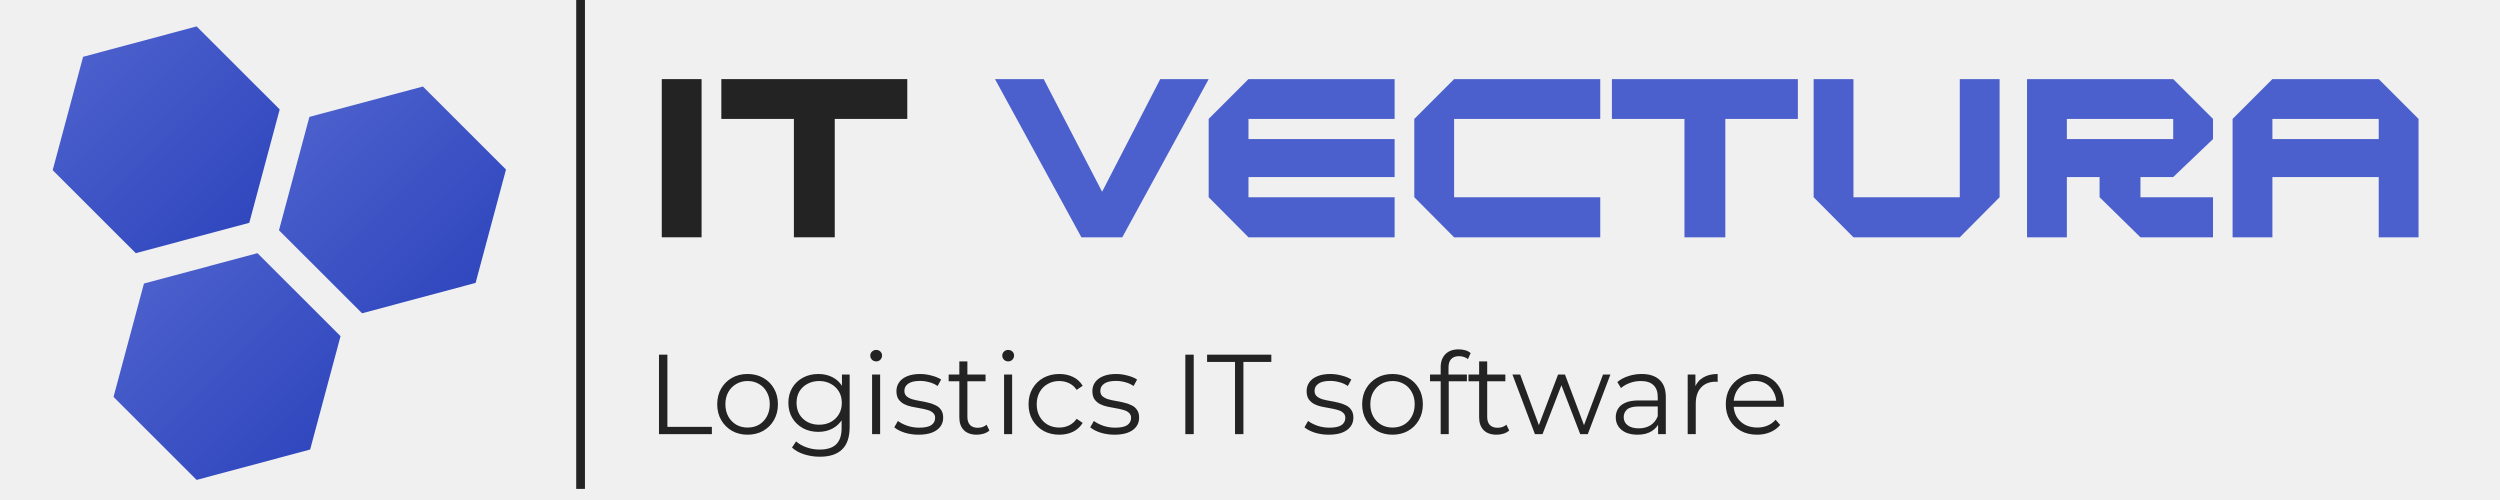
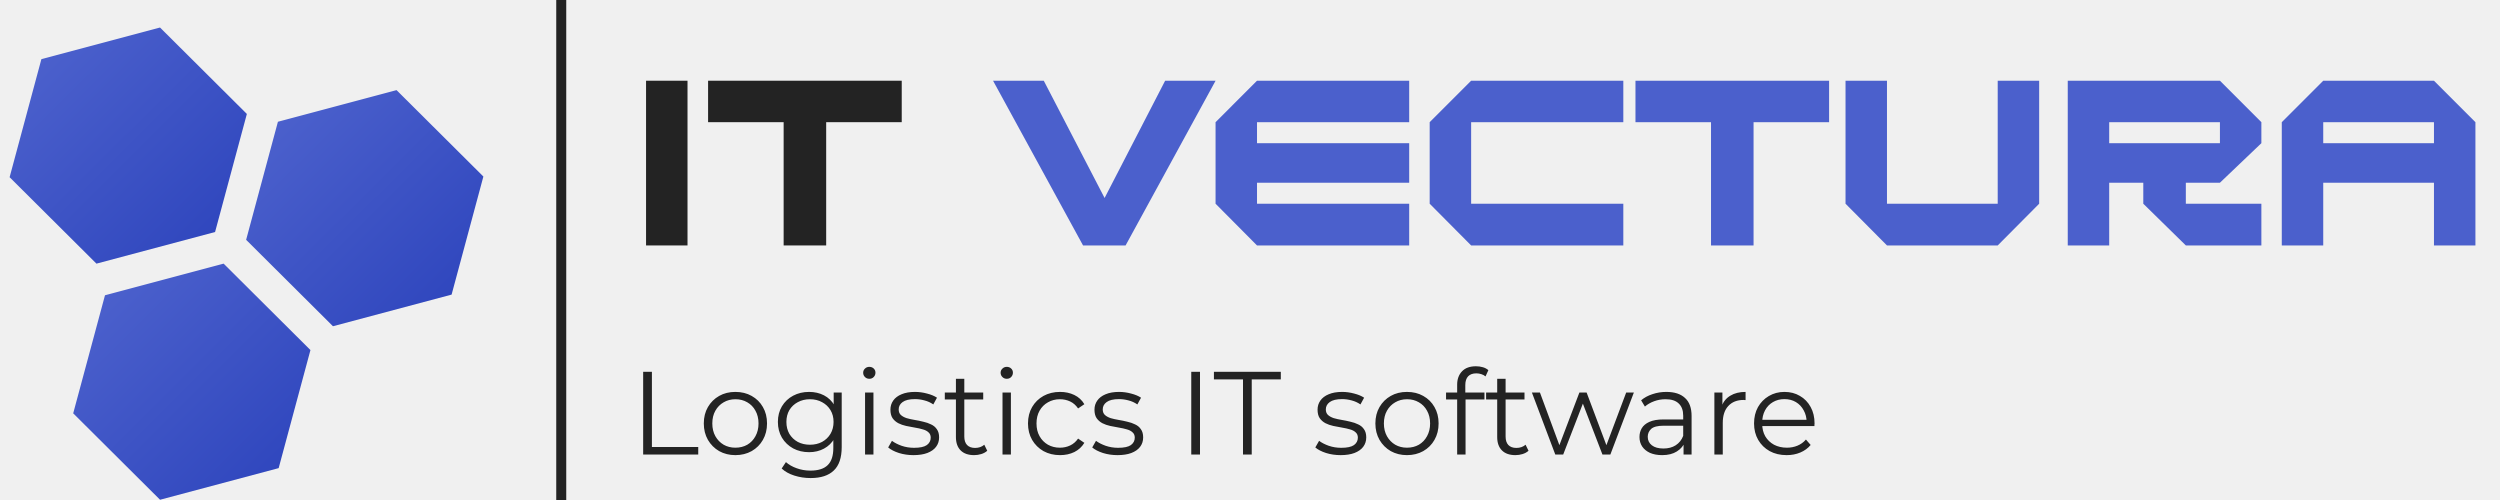
- <svg xmlns="http://www.w3.org/2000/svg" width="225" height="45" viewBox="0 0 225 45" fill="none">
-   <g clip-path="url(#clip0_202_214)">
-     <path d="M27.846 10.521L38.062 7.787L45.54 15.257L42.803 25.461L32.587 28.195L25.108 20.725L27.846 10.521Z" fill="url(#paint0_linear_202_214)" />
-     <path d="M7.479 5.111L17.694 2.377L25.173 9.847L22.436 20.051L12.22 22.785L4.741 15.315L7.479 5.111Z" fill="url(#paint1_linear_202_214)" />
-     <path d="M12.955 25.519L23.171 22.785L30.649 30.254L27.912 40.458L17.696 43.192L10.218 35.722L12.955 25.519Z" fill="url(#paint2_linear_202_214)" />
-     <path d="M63.142 21.357H59.559V7.12H63.142V21.357ZM81.656 10.703H75.127V21.357H71.45V10.703H64.92V7.12H81.656V10.703Z" fill="#232323" />
-     <path d="M108.783 7.12L101.005 21.357H97.327L89.549 7.12H93.933L99.19 17.256L104.422 7.12H108.783ZM125.516 21.357H112.363L108.78 17.751V10.703L112.363 7.12H125.516V10.703H112.363V12.518H125.516V15.936H112.363V17.751H125.516V21.357ZM144.023 21.357H130.87L127.287 17.751V10.703L130.87 7.12H144.023V10.703H130.87V17.751H144.023V21.357ZM161.808 10.703H155.279V21.357H151.602V10.703H145.072V7.12H161.808V10.703ZM179.964 17.751L176.381 21.357H166.811L163.228 17.751V7.12H166.811V17.751H176.381V7.12H179.964V17.751ZM199.17 21.357H192.641L188.963 17.751V15.936H186.017V21.357H182.434V7.12H195.587L199.17 10.703V12.518L195.587 15.936H192.641V17.751H199.17V21.357ZM195.587 12.518V10.703H186.017V12.518H195.587ZM217.669 21.357H214.086V15.936H204.516V21.357H200.933V10.703L204.516 7.12H214.086L217.669 10.703V21.357ZM214.086 12.518V10.703H204.516V12.518H214.086Z" fill="#4B60CC" />
-     <path d="M59.309 39.072V31.922H60.065V38.419H64.069V39.072H59.309ZM67.277 39.123C66.759 39.123 66.293 39.008 65.877 38.776C65.469 38.538 65.145 38.214 64.907 37.806C64.669 37.39 64.549 36.917 64.549 36.386C64.549 35.848 64.669 35.375 64.907 34.966C65.145 34.558 65.469 34.237 65.877 34.006C66.286 33.775 66.752 33.659 67.277 33.659C67.808 33.659 68.278 33.775 68.686 34.006C69.102 34.237 69.425 34.558 69.657 34.966C69.895 35.375 70.014 35.848 70.014 36.386C70.014 36.917 69.895 37.39 69.657 37.806C69.425 38.214 69.102 38.538 68.686 38.776C68.271 39.008 67.801 39.123 67.277 39.123ZM67.277 38.48C67.665 38.48 68.009 38.395 68.308 38.224C68.608 38.047 68.843 37.802 69.013 37.489C69.19 37.169 69.279 36.801 69.279 36.386C69.279 35.964 69.19 35.596 69.013 35.283C68.843 34.969 68.608 34.728 68.308 34.558C68.009 34.38 67.668 34.292 67.287 34.292C66.906 34.292 66.565 34.38 66.265 34.558C65.966 34.728 65.728 34.969 65.55 35.283C65.373 35.596 65.285 35.964 65.285 36.386C65.285 36.801 65.373 37.169 65.55 37.489C65.728 37.802 65.966 38.047 66.265 38.224C66.565 38.395 66.902 38.48 67.277 38.48ZM73.783 41.105C73.292 41.105 72.823 41.033 72.373 40.89C71.924 40.747 71.559 40.543 71.28 40.278L71.648 39.726C71.9 39.951 72.21 40.128 72.577 40.257C72.952 40.393 73.347 40.461 73.762 40.461C74.443 40.461 74.944 40.301 75.264 39.981C75.584 39.668 75.744 39.178 75.744 38.511V37.172L75.846 36.253L75.775 35.334V33.71H76.469V38.419C76.469 39.345 76.241 40.022 75.785 40.451C75.335 40.887 74.668 41.105 73.783 41.105ZM73.65 38.868C73.139 38.868 72.68 38.759 72.271 38.541C71.862 38.316 71.539 38.007 71.301 37.612C71.069 37.217 70.953 36.764 70.953 36.253C70.953 35.742 71.069 35.293 71.301 34.905C71.539 34.51 71.862 34.203 72.271 33.986C72.68 33.768 73.139 33.659 73.65 33.659C74.127 33.659 74.556 33.757 74.937 33.955C75.318 34.152 75.621 34.445 75.846 34.833C76.071 35.221 76.183 35.695 76.183 36.253C76.183 36.812 76.071 37.285 75.846 37.673C75.621 38.061 75.318 38.357 74.937 38.562C74.556 38.766 74.127 38.868 73.65 38.868ZM73.721 38.224C74.116 38.224 74.467 38.143 74.773 37.979C75.08 37.809 75.322 37.578 75.499 37.285C75.676 36.985 75.764 36.641 75.764 36.253C75.764 35.865 75.676 35.525 75.499 35.232C75.322 34.939 75.08 34.711 74.773 34.547C74.467 34.377 74.116 34.292 73.721 34.292C73.333 34.292 72.983 34.377 72.669 34.547C72.363 34.711 72.121 34.939 71.944 35.232C71.774 35.525 71.689 35.865 71.689 36.253C71.689 36.641 71.774 36.985 71.944 37.285C72.121 37.578 72.363 37.809 72.669 37.979C72.983 38.143 73.333 38.224 73.721 38.224ZM78.487 39.072V33.71H79.212V39.072H78.487ZM78.855 32.525C78.705 32.525 78.579 32.474 78.477 32.372C78.375 32.27 78.324 32.147 78.324 32.004C78.324 31.861 78.375 31.742 78.477 31.646C78.579 31.544 78.705 31.493 78.855 31.493C79.005 31.493 79.131 31.541 79.233 31.636C79.335 31.732 79.386 31.851 79.386 31.994C79.386 32.144 79.335 32.27 79.233 32.372C79.137 32.474 79.011 32.525 78.855 32.525ZM82.67 39.123C82.228 39.123 81.809 39.062 81.414 38.94C81.019 38.81 80.709 38.65 80.484 38.459L80.811 37.887C81.029 38.051 81.308 38.194 81.649 38.316C81.989 38.432 82.347 38.49 82.722 38.49C83.232 38.49 83.6 38.412 83.825 38.255C84.049 38.092 84.162 37.877 84.162 37.612C84.162 37.414 84.097 37.261 83.968 37.152C83.845 37.036 83.682 36.951 83.477 36.897C83.273 36.835 83.045 36.784 82.793 36.743C82.541 36.703 82.289 36.655 82.037 36.6C81.792 36.546 81.567 36.468 81.363 36.365C81.159 36.257 80.992 36.11 80.862 35.926C80.74 35.742 80.679 35.497 80.679 35.191C80.679 34.898 80.76 34.636 80.924 34.404C81.087 34.173 81.326 33.992 81.639 33.863C81.959 33.727 82.347 33.659 82.803 33.659C83.15 33.659 83.498 33.706 83.845 33.802C84.192 33.89 84.478 34.009 84.703 34.159L84.386 34.741C84.148 34.578 83.893 34.462 83.62 34.394C83.348 34.319 83.076 34.282 82.803 34.282C82.32 34.282 81.962 34.367 81.731 34.537C81.506 34.701 81.394 34.912 81.394 35.17C81.394 35.375 81.455 35.535 81.578 35.651C81.707 35.766 81.874 35.858 82.078 35.926C82.289 35.988 82.517 36.039 82.762 36.08C83.014 36.12 83.263 36.171 83.508 36.233C83.76 36.287 83.988 36.365 84.192 36.468C84.403 36.563 84.57 36.703 84.693 36.886C84.822 37.063 84.887 37.298 84.887 37.591C84.887 37.904 84.798 38.177 84.621 38.408C84.451 38.633 84.199 38.81 83.865 38.94C83.539 39.062 83.14 39.123 82.67 39.123ZM87.913 39.123C87.409 39.123 87.021 38.987 86.749 38.715C86.476 38.442 86.34 38.058 86.34 37.561V32.525H87.065V37.52C87.065 37.833 87.144 38.075 87.3 38.245C87.464 38.415 87.695 38.5 87.995 38.5C88.315 38.5 88.581 38.408 88.792 38.224L89.047 38.745C88.904 38.875 88.73 38.97 88.526 39.031C88.329 39.093 88.124 39.123 87.913 39.123ZM85.38 34.312V33.71H88.7V34.312H85.38ZM90.367 39.072V33.71H91.092V39.072H90.367ZM90.735 32.525C90.585 32.525 90.459 32.474 90.357 32.372C90.255 32.27 90.204 32.147 90.204 32.004C90.204 31.861 90.255 31.742 90.357 31.646C90.459 31.544 90.585 31.493 90.735 31.493C90.885 31.493 91.011 31.541 91.113 31.636C91.215 31.732 91.266 31.851 91.266 31.994C91.266 32.144 91.215 32.27 91.113 32.372C91.017 32.474 90.891 32.525 90.735 32.525ZM95.337 39.123C94.806 39.123 94.329 39.008 93.907 38.776C93.492 38.538 93.165 38.214 92.926 37.806C92.688 37.39 92.569 36.917 92.569 36.386C92.569 35.848 92.688 35.375 92.926 34.966C93.165 34.558 93.492 34.237 93.907 34.006C94.329 33.775 94.806 33.659 95.337 33.659C95.793 33.659 96.205 33.747 96.573 33.924C96.941 34.101 97.23 34.367 97.441 34.721L96.9 35.089C96.716 34.816 96.488 34.615 96.215 34.486C95.943 34.357 95.647 34.292 95.327 34.292C94.945 34.292 94.602 34.38 94.295 34.558C93.989 34.728 93.747 34.969 93.57 35.283C93.393 35.596 93.304 35.964 93.304 36.386C93.304 36.808 93.393 37.176 93.57 37.489C93.747 37.802 93.989 38.047 94.295 38.224C94.602 38.395 94.945 38.48 95.327 38.48C95.647 38.48 95.943 38.415 96.215 38.286C96.488 38.156 96.716 37.959 96.9 37.693L97.441 38.061C97.23 38.408 96.941 38.674 96.573 38.858C96.205 39.035 95.793 39.123 95.337 39.123ZM100.306 39.123C99.863 39.123 99.445 39.062 99.05 38.94C98.655 38.81 98.345 38.65 98.12 38.459L98.447 37.887C98.665 38.051 98.944 38.194 99.285 38.316C99.625 38.432 99.983 38.49 100.357 38.49C100.868 38.49 101.235 38.412 101.46 38.255C101.685 38.092 101.797 37.877 101.797 37.612C101.797 37.414 101.733 37.261 101.603 37.152C101.481 37.036 101.317 36.951 101.113 36.897C100.909 36.835 100.681 36.784 100.429 36.743C100.177 36.703 99.925 36.655 99.673 36.6C99.428 36.546 99.203 36.468 98.999 36.365C98.794 36.257 98.627 36.11 98.498 35.926C98.376 35.742 98.314 35.497 98.314 35.191C98.314 34.898 98.396 34.636 98.559 34.404C98.723 34.173 98.961 33.992 99.274 33.863C99.594 33.727 99.983 33.659 100.439 33.659C100.786 33.659 101.133 33.706 101.481 33.802C101.828 33.89 102.114 34.009 102.339 34.159L102.022 34.741C101.784 34.578 101.528 34.462 101.256 34.394C100.984 34.319 100.711 34.282 100.439 34.282C99.955 34.282 99.598 34.367 99.366 34.537C99.142 34.701 99.029 34.912 99.029 35.17C99.029 35.375 99.091 35.535 99.213 35.651C99.342 35.766 99.509 35.858 99.714 35.926C99.925 35.988 100.153 36.039 100.398 36.08C100.65 36.12 100.898 36.171 101.144 36.233C101.396 36.287 101.624 36.365 101.828 36.468C102.039 36.563 102.206 36.703 102.328 36.886C102.458 37.063 102.522 37.298 102.522 37.591C102.522 37.904 102.434 38.177 102.257 38.408C102.087 38.633 101.835 38.81 101.501 38.94C101.174 39.062 100.776 39.123 100.306 39.123ZM106.68 39.072V31.922H107.436V39.072H106.68ZM111.151 39.072V32.576H108.638V31.922H114.42V32.576H111.907V39.072H111.151ZM119.587 39.123C119.145 39.123 118.726 39.062 118.331 38.94C117.936 38.81 117.626 38.65 117.402 38.459L117.728 37.887C117.946 38.051 118.226 38.194 118.566 38.316C118.907 38.432 119.264 38.49 119.639 38.49C120.149 38.49 120.517 38.412 120.742 38.255C120.966 38.092 121.079 37.877 121.079 37.612C121.079 37.414 121.014 37.261 120.885 37.152C120.762 37.036 120.599 36.951 120.394 36.897C120.19 36.835 119.962 36.784 119.71 36.743C119.458 36.703 119.206 36.655 118.954 36.6C118.709 36.546 118.484 36.468 118.28 36.365C118.076 36.257 117.909 36.11 117.78 35.926C117.657 35.742 117.596 35.497 117.596 35.191C117.596 34.898 117.677 34.636 117.841 34.404C118.004 34.173 118.243 33.992 118.556 33.863C118.876 33.727 119.264 33.659 119.72 33.659C120.068 33.659 120.415 33.706 120.762 33.802C121.109 33.89 121.395 34.009 121.62 34.159L121.303 34.741C121.065 34.578 120.81 34.462 120.537 34.394C120.265 34.319 119.993 34.282 119.72 34.282C119.237 34.282 118.879 34.367 118.648 34.537C118.423 34.701 118.311 34.912 118.311 35.17C118.311 35.375 118.372 35.535 118.495 35.651C118.624 35.766 118.791 35.858 118.995 35.926C119.206 35.988 119.434 36.039 119.679 36.08C119.931 36.12 120.18 36.171 120.425 36.233C120.677 36.287 120.905 36.365 121.109 36.468C121.32 36.563 121.487 36.703 121.61 36.886C121.739 37.063 121.804 37.298 121.804 37.591C121.804 37.904 121.715 38.177 121.538 38.408C121.368 38.633 121.116 38.81 120.783 38.94C120.456 39.062 120.057 39.123 119.587 39.123ZM125.321 39.123C124.803 39.123 124.337 39.008 123.921 38.776C123.513 38.538 123.189 38.214 122.951 37.806C122.712 37.39 122.593 36.917 122.593 36.386C122.593 35.848 122.712 35.375 122.951 34.966C123.189 34.558 123.513 34.237 123.921 34.006C124.33 33.775 124.796 33.659 125.321 33.659C125.852 33.659 126.322 33.775 126.73 34.006C127.145 34.237 127.469 34.558 127.7 34.966C127.939 35.375 128.058 35.848 128.058 36.386C128.058 36.917 127.939 37.39 127.7 37.806C127.469 38.214 127.145 38.538 126.73 38.776C126.315 39.008 125.845 39.123 125.321 39.123ZM125.321 38.48C125.709 38.48 126.053 38.395 126.352 38.224C126.652 38.047 126.887 37.802 127.057 37.489C127.234 37.169 127.323 36.801 127.323 36.386C127.323 35.964 127.234 35.596 127.057 35.283C126.887 34.969 126.652 34.728 126.352 34.558C126.053 34.38 125.712 34.292 125.331 34.292C124.949 34.292 124.609 34.38 124.309 34.558C124.01 34.728 123.771 34.969 123.594 35.283C123.417 35.596 123.329 35.964 123.329 36.386C123.329 36.801 123.417 37.169 123.594 37.489C123.771 37.802 124.01 38.047 124.309 38.224C124.609 38.395 124.946 38.48 125.321 38.48ZM129.661 39.072V33.036C129.661 32.559 129.801 32.174 130.08 31.881C130.359 31.589 130.761 31.442 131.285 31.442C131.489 31.442 131.687 31.469 131.878 31.524C132.068 31.578 132.228 31.663 132.358 31.779L132.113 32.321C132.01 32.232 131.891 32.167 131.755 32.127C131.619 32.079 131.472 32.055 131.316 32.055C131.009 32.055 130.774 32.14 130.611 32.31C130.448 32.481 130.366 32.733 130.366 33.066V33.883L130.386 34.221V39.072H129.661ZM128.701 34.312V33.71H132.021V34.312H128.701ZM134.695 39.123C134.192 39.123 133.803 38.987 133.531 38.715C133.259 38.442 133.122 38.058 133.122 37.561V32.525H133.848V37.52C133.848 37.833 133.926 38.075 134.083 38.245C134.246 38.415 134.478 38.5 134.777 38.5C135.097 38.5 135.363 38.408 135.574 38.224L135.829 38.745C135.686 38.875 135.513 38.97 135.308 39.031C135.111 39.093 134.907 39.123 134.695 39.123ZM132.162 34.312V33.71H135.482V34.312H132.162ZM138.143 39.072L136.12 33.71H136.815L138.653 38.684H138.337L140.226 33.71H140.849L142.719 38.684H142.402L144.271 33.71H144.935L142.902 39.072H142.218L140.42 34.394H140.635L138.827 39.072H138.143ZM149.228 39.072V37.887L149.197 37.693V35.712C149.197 35.255 149.068 34.905 148.809 34.66C148.557 34.415 148.179 34.292 147.675 34.292C147.328 34.292 146.998 34.35 146.685 34.466C146.371 34.581 146.106 34.735 145.888 34.925L145.561 34.384C145.833 34.152 146.16 33.975 146.542 33.853C146.923 33.723 147.325 33.659 147.747 33.659C148.441 33.659 148.976 33.832 149.351 34.18C149.732 34.52 149.923 35.041 149.923 35.742V39.072H149.228ZM147.379 39.123C146.977 39.123 146.627 39.059 146.327 38.929C146.034 38.793 145.81 38.609 145.653 38.378C145.496 38.139 145.418 37.867 145.418 37.561C145.418 37.281 145.483 37.029 145.612 36.805C145.748 36.573 145.966 36.389 146.266 36.253C146.572 36.11 146.981 36.039 147.492 36.039H149.34V36.58H147.512C146.994 36.58 146.634 36.672 146.429 36.856C146.232 37.04 146.133 37.268 146.133 37.54C146.133 37.847 146.252 38.092 146.491 38.276C146.729 38.459 147.063 38.551 147.492 38.551C147.9 38.551 148.251 38.459 148.544 38.276C148.843 38.085 149.061 37.812 149.197 37.458L149.361 37.959C149.225 38.313 148.986 38.596 148.646 38.807C148.312 39.018 147.89 39.123 147.379 39.123ZM151.892 39.072V33.71H152.587V35.17L152.515 34.915C152.665 34.507 152.917 34.197 153.271 33.986C153.625 33.768 154.065 33.659 154.589 33.659V34.364C154.562 34.364 154.534 34.364 154.507 34.364C154.48 34.357 154.453 34.353 154.425 34.353C153.86 34.353 153.418 34.527 153.098 34.874C152.778 35.215 152.618 35.702 152.618 36.335V39.072H151.892ZM158.14 39.123C157.582 39.123 157.091 39.008 156.669 38.776C156.247 38.538 155.917 38.214 155.678 37.806C155.44 37.39 155.321 36.917 155.321 36.386C155.321 35.855 155.433 35.385 155.658 34.976C155.89 34.568 156.203 34.248 156.598 34.016C156.999 33.778 157.449 33.659 157.946 33.659C158.45 33.659 158.896 33.775 159.284 34.006C159.679 34.231 159.989 34.551 160.214 34.966C160.438 35.375 160.551 35.848 160.551 36.386C160.551 36.42 160.547 36.457 160.54 36.498C160.54 36.532 160.54 36.57 160.54 36.611H155.873V36.069H160.152L159.866 36.284C159.866 35.896 159.781 35.552 159.611 35.252C159.448 34.946 159.223 34.707 158.937 34.537C158.651 34.367 158.321 34.282 157.946 34.282C157.578 34.282 157.248 34.367 156.955 34.537C156.662 34.707 156.434 34.946 156.271 35.252C156.107 35.559 156.026 35.909 156.026 36.304V36.417C156.026 36.825 156.114 37.186 156.291 37.499C156.475 37.806 156.727 38.047 157.047 38.224C157.374 38.395 157.745 38.48 158.161 38.48C158.487 38.48 158.79 38.422 159.07 38.306C159.356 38.19 159.601 38.013 159.805 37.775L160.214 38.245C159.975 38.531 159.676 38.749 159.315 38.899C158.961 39.048 158.569 39.123 158.14 39.123Z" fill="#232323" />
-     <line x1="52.252" y1="-1.71723e-08" x2="52.252" y2="44" stroke="#232323" stroke-width="0.786" />
+ <svg xmlns="http://www.w3.org/2000/svg" width="250" height="50" viewBox="0 0 250 50" fill="none">
+   <g clip-path="url(#clip0_285_26)">
+     <mask id="mask0_285_26" style="mask-type:luminance" maskUnits="userSpaceOnUse" x="0" y="0" width="250" height="50">
+       <path d="M250 0H0V50H250V0Z" fill="white" />
+     </mask>
+     <g mask="url(#mask0_285_26)">
+       <path d="M27.792 12.175L39.654 9.012L48.338 17.654L45.16 29.46L33.297 32.624L24.613 23.981L27.792 12.175Z" fill="url(#paint0_linear_285_26)" />
+       <path d="M4.139 5.915L16.002 2.752L24.686 11.395L21.507 23.201L9.645 26.364L0.961 17.721L4.139 5.915Z" fill="url(#paint1_linear_285_26)" />
+       <path d="M10.499 29.527L22.361 26.363L31.045 35.006L27.866 46.812L16.004 49.975L7.32 41.333L10.499 29.527Z" fill="url(#paint2_linear_285_26)" />
+       <path d="M68.751 24.545H64.606V8.072H68.751V24.545ZM90.173 12.218H82.618V24.545H78.364V12.218H70.809V8.072H90.173V12.218Z" fill="#232323" />
+       <path d="M121.559 8.072L112.559 24.545H108.305L99.305 8.072H104.377L110.459 19.799L116.514 8.072H121.559ZM140.919 24.545H125.701L121.556 20.372V12.218L125.701 8.072H140.919V12.218H125.701V14.318H140.919V18.272H125.701V20.372H140.919V24.545ZM162.332 24.545H147.114L142.968 20.372V12.218L147.114 8.072H162.332V12.218H147.114V20.372H162.332V24.545ZM182.91 12.218H175.356V24.545H171.101V12.218H163.547V8.072H182.91V12.218ZM203.917 20.372L199.771 24.545H188.698L184.553 20.372V8.072H188.698V20.372H199.771V8.072H203.917V20.372ZM226.138 24.545H218.584L214.329 20.372V18.272H210.92V24.545H206.775V8.072H221.993L226.138 12.218V14.318L221.993 18.272H218.584V20.372H226.138V24.545ZM221.993 14.318V12.218H210.92V14.318H221.993ZM247.542 24.545H243.396V18.272H232.324V24.545H228.178V12.218L232.324 8.072H243.396L247.542 12.218V24.545ZM243.396 14.318V12.218H232.324V14.318H243.396Z" fill="#4B60CC" />
+       <path d="M64.316 45.454V37.181H65.191V44.698H69.824V45.454H64.316ZM73.535 45.513C72.936 45.513 72.397 45.379 71.916 45.111C71.443 44.836 71.069 44.461 70.793 43.989C70.518 43.508 70.38 42.961 70.38 42.346C70.38 41.724 70.518 41.176 70.793 40.703C71.069 40.23 71.443 39.86 71.916 39.592C72.389 39.324 72.929 39.191 73.535 39.191C74.15 39.191 74.693 39.324 75.166 39.592C75.647 39.86 76.021 40.23 76.289 40.703C76.565 41.176 76.703 41.724 76.703 42.346C76.703 42.961 76.565 43.508 76.289 43.989C76.021 44.461 75.647 44.836 75.166 45.111C74.686 45.379 74.142 45.513 73.535 45.513ZM73.535 44.769C73.984 44.769 74.382 44.67 74.729 44.473C75.076 44.268 75.347 43.985 75.544 43.622C75.749 43.252 75.852 42.827 75.852 42.346C75.852 41.858 75.749 41.432 75.544 41.07C75.347 40.707 75.076 40.428 74.729 40.23C74.382 40.026 73.988 39.923 73.547 39.923C73.106 39.923 72.712 40.026 72.365 40.23C72.019 40.428 71.743 40.707 71.538 41.07C71.333 41.432 71.231 41.858 71.231 42.346C71.231 42.827 71.333 43.252 71.538 43.622C71.743 43.985 72.019 44.268 72.365 44.473C72.712 44.67 73.102 44.769 73.535 44.769ZM81.063 47.806C80.496 47.806 79.952 47.723 79.432 47.558C78.912 47.392 78.49 47.156 78.167 46.849L78.593 46.211C78.884 46.471 79.243 46.675 79.668 46.825C80.102 46.983 80.559 47.061 81.039 47.061C81.827 47.061 82.406 46.876 82.776 46.506C83.147 46.144 83.332 45.576 83.332 44.804V43.256L83.45 42.192L83.367 41.129V39.25H84.171V44.698C84.171 45.769 83.907 46.553 83.379 47.05C82.859 47.554 82.087 47.806 81.063 47.806ZM80.909 45.218C80.318 45.218 79.787 45.092 79.314 44.84C78.841 44.58 78.467 44.221 78.191 43.764C77.923 43.307 77.789 42.783 77.789 42.192C77.789 41.601 77.923 41.081 78.191 40.632C78.467 40.175 78.841 39.821 79.314 39.569C79.787 39.317 80.318 39.191 80.909 39.191C81.461 39.191 81.957 39.305 82.398 39.533C82.84 39.762 83.19 40.1 83.45 40.55C83.71 40.999 83.84 41.546 83.84 42.192C83.84 42.838 83.71 43.386 83.45 43.835C83.19 44.284 82.84 44.627 82.398 44.863C81.957 45.1 81.461 45.218 80.909 45.218ZM80.992 44.473C81.449 44.473 81.855 44.379 82.209 44.19C82.564 43.993 82.844 43.725 83.048 43.386C83.253 43.039 83.356 42.641 83.356 42.192C83.356 41.743 83.253 41.349 83.048 41.011C82.844 40.672 82.564 40.408 82.209 40.219C81.855 40.022 81.449 39.923 80.992 39.923C80.543 39.923 80.137 40.022 79.775 40.219C79.42 40.408 79.141 40.672 78.936 41.011C78.739 41.349 78.64 41.743 78.64 42.192C78.64 42.641 78.739 43.039 78.936 43.386C79.141 43.725 79.42 43.993 79.775 44.19C80.137 44.379 80.543 44.473 80.992 44.473ZM86.506 45.454V39.25H87.345V45.454H86.506ZM86.931 37.879C86.758 37.879 86.612 37.82 86.494 37.701C86.376 37.583 86.317 37.441 86.317 37.276C86.317 37.111 86.376 36.973 86.494 36.862C86.612 36.744 86.758 36.685 86.931 36.685C87.105 36.685 87.251 36.74 87.369 36.85C87.487 36.961 87.546 37.099 87.546 37.264C87.546 37.438 87.487 37.583 87.369 37.701C87.258 37.82 87.113 37.879 86.931 37.879ZM91.346 45.513C90.834 45.513 90.35 45.442 89.893 45.3C89.436 45.151 89.077 44.966 88.817 44.745L89.195 44.083C89.447 44.272 89.77 44.438 90.164 44.58C90.558 44.714 90.972 44.781 91.405 44.781C91.996 44.781 92.421 44.69 92.681 44.509C92.941 44.32 93.071 44.071 93.071 43.764C93.071 43.536 92.997 43.358 92.847 43.232C92.705 43.098 92.516 43 92.279 42.937C92.043 42.866 91.779 42.807 91.488 42.76C91.197 42.712 90.905 42.657 90.614 42.594C90.33 42.531 90.07 42.441 89.834 42.322C89.597 42.196 89.404 42.027 89.254 41.814C89.113 41.601 89.042 41.318 89.042 40.963C89.042 40.624 89.136 40.321 89.325 40.053C89.514 39.785 89.79 39.577 90.153 39.427C90.523 39.269 90.972 39.191 91.499 39.191C91.901 39.191 92.303 39.246 92.705 39.356C93.107 39.458 93.438 39.596 93.698 39.77L93.331 40.443C93.056 40.254 92.76 40.12 92.445 40.041C92.13 39.955 91.815 39.911 91.499 39.911C90.94 39.911 90.527 40.01 90.259 40.207C89.999 40.396 89.869 40.64 89.869 40.94C89.869 41.176 89.94 41.361 90.082 41.495C90.231 41.629 90.424 41.735 90.661 41.814C90.905 41.885 91.169 41.944 91.452 41.991C91.744 42.039 92.031 42.098 92.315 42.169C92.607 42.232 92.87 42.322 93.107 42.441C93.351 42.551 93.544 42.712 93.686 42.925C93.836 43.13 93.91 43.402 93.91 43.74C93.91 44.103 93.809 44.418 93.603 44.686C93.407 44.946 93.115 45.151 92.729 45.3C92.35 45.442 91.889 45.513 91.346 45.513ZM97.412 45.513C96.829 45.513 96.38 45.356 96.065 45.041C95.749 44.725 95.592 44.28 95.592 43.705V37.879H96.431V43.658C96.431 44.02 96.522 44.3 96.703 44.497C96.892 44.694 97.16 44.792 97.507 44.792C97.877 44.792 98.184 44.686 98.429 44.473L98.724 45.076C98.559 45.226 98.358 45.336 98.121 45.407C97.893 45.478 97.657 45.513 97.412 45.513ZM94.481 39.947V39.25H98.322V39.947H94.481ZM100.251 45.454V39.25H101.09V45.454H100.251ZM100.677 37.879C100.504 37.879 100.358 37.82 100.24 37.701C100.121 37.583 100.062 37.441 100.062 37.276C100.062 37.111 100.121 36.973 100.24 36.862C100.358 36.744 100.504 36.685 100.677 36.685C100.85 36.685 100.996 36.74 101.114 36.85C101.232 36.961 101.291 37.099 101.291 37.264C101.291 37.438 101.232 37.583 101.114 37.701C101.004 37.82 100.859 37.879 100.677 37.879ZM106.001 45.513C105.387 45.513 104.836 45.379 104.347 45.111C103.867 44.836 103.489 44.461 103.212 43.989C102.937 43.508 102.799 42.961 102.799 42.346C102.799 41.724 102.937 41.176 103.212 40.703C103.489 40.23 103.867 39.86 104.347 39.592C104.836 39.324 105.387 39.191 106.001 39.191C106.529 39.191 107.006 39.293 107.431 39.498C107.857 39.703 108.192 40.01 108.436 40.42L107.809 40.845C107.597 40.53 107.333 40.297 107.018 40.148C106.703 39.998 106.36 39.923 105.989 39.923C105.549 39.923 105.15 40.026 104.796 40.23C104.441 40.428 104.162 40.707 103.957 41.07C103.752 41.432 103.65 41.858 103.65 42.346C103.65 42.834 103.752 43.26 103.957 43.622C104.162 43.985 104.441 44.268 104.796 44.473C105.15 44.67 105.549 44.769 105.989 44.769C106.36 44.769 106.703 44.694 107.018 44.544C107.333 44.394 107.597 44.166 107.809 43.859L108.436 44.284C108.192 44.686 107.857 44.993 107.431 45.206C107.006 45.411 106.529 45.513 106.001 45.513ZM111.751 45.513C111.239 45.513 110.754 45.442 110.298 45.3C109.84 45.151 109.482 44.966 109.222 44.745L109.6 44.083C109.852 44.272 110.175 44.438 110.57 44.58C110.963 44.714 111.377 44.781 111.81 44.781C112.401 44.781 112.827 44.69 113.087 44.509C113.347 44.32 113.477 44.071 113.477 43.764C113.477 43.536 113.401 43.358 113.252 43.232C113.11 43.098 112.921 43 112.685 42.937C112.449 42.866 112.184 42.807 111.893 42.76C111.601 42.712 111.31 42.657 111.019 42.594C110.735 42.531 110.475 42.441 110.239 42.322C110.002 42.196 109.809 42.027 109.66 41.814C109.518 41.601 109.447 41.318 109.447 40.963C109.447 40.624 109.541 40.321 109.73 40.053C109.92 39.785 110.195 39.577 110.558 39.427C110.928 39.269 111.377 39.191 111.905 39.191C112.307 39.191 112.709 39.246 113.11 39.356C113.512 39.458 113.843 39.596 114.103 39.77L113.737 40.443C113.46 40.254 113.165 40.12 112.85 40.041C112.535 39.955 112.22 39.911 111.905 39.911C111.345 39.911 110.931 40.01 110.664 40.207C110.404 40.396 110.274 40.64 110.274 40.94C110.274 41.176 110.345 41.361 110.487 41.495C110.636 41.629 110.829 41.735 111.066 41.814C111.309 41.885 111.574 41.944 111.858 41.991C112.149 42.039 112.437 42.098 112.72 42.169C113.011 42.232 113.276 42.322 113.512 42.441C113.756 42.551 113.95 42.712 114.091 42.925C114.24 43.13 114.316 43.402 114.316 43.74C114.316 44.103 114.213 44.418 114.009 44.686C113.811 44.946 113.52 45.151 113.134 45.3C112.756 45.442 112.295 45.513 111.751 45.513ZM119.126 45.454V37.181H120V45.454H119.126ZM124.3 45.454V37.938H121.392V37.181H128.081V37.938H125.174V45.454H124.3ZM134.06 45.513C133.548 45.513 133.063 45.442 132.607 45.3C132.15 45.151 131.791 44.966 131.531 44.745L131.91 44.083C132.161 44.272 132.484 44.438 132.879 44.58C133.272 44.714 133.686 44.781 134.12 44.781C134.71 44.781 135.136 44.69 135.396 44.509C135.656 44.32 135.786 44.071 135.786 43.764C135.786 43.536 135.71 43.358 135.561 43.232C135.42 43.098 135.23 43 134.994 42.937C134.758 42.866 134.493 42.807 134.202 42.76C133.91 42.712 133.619 42.657 133.328 42.594C133.044 42.531 132.784 42.441 132.548 42.322C132.311 42.196 132.118 42.027 131.969 41.814C131.827 41.601 131.756 41.318 131.756 40.963C131.756 40.624 131.85 40.321 132.039 40.053C132.229 39.785 132.504 39.577 132.867 39.427C133.237 39.269 133.686 39.191 134.214 39.191C134.616 39.191 135.018 39.246 135.42 39.356C135.821 39.458 136.152 39.596 136.412 39.77L136.046 40.443C135.769 40.254 135.474 40.12 135.16 40.041C134.844 39.955 134.529 39.911 134.214 39.911C133.654 39.911 133.24 40.01 132.973 40.207C132.713 40.396 132.583 40.64 132.583 40.94C132.583 41.176 132.654 41.361 132.796 41.495C132.945 41.629 133.139 41.735 133.375 41.814C133.619 41.885 133.883 41.944 134.167 41.991C134.458 42.039 134.746 42.098 135.03 42.169C135.32 42.232 135.585 42.322 135.821 42.441C136.065 42.551 136.259 42.712 136.4 42.925C136.549 43.13 136.625 43.402 136.625 43.74C136.625 44.103 136.522 44.418 136.318 44.686C136.12 44.946 135.829 45.151 135.443 45.3C135.065 45.442 134.604 45.513 134.06 45.513ZM140.693 45.513C140.095 45.513 139.555 45.379 139.074 45.111C138.601 44.836 138.228 44.461 137.951 43.989C137.676 43.508 137.538 42.961 137.538 42.346C137.538 41.724 137.676 41.176 137.951 40.703C138.228 40.23 138.601 39.86 139.074 39.592C139.547 39.324 140.087 39.191 140.693 39.191C141.308 39.191 141.851 39.324 142.324 39.592C142.805 39.86 143.18 40.23 143.447 40.703C143.723 41.176 143.86 41.724 143.86 42.346C143.86 42.961 143.723 43.508 143.447 43.989C143.18 44.461 142.805 44.836 142.324 45.111C141.844 45.379 141.3 45.513 140.693 45.513ZM140.693 44.769C141.142 44.769 141.54 44.67 141.887 44.473C142.234 44.268 142.506 43.985 142.702 43.622C142.908 43.252 143.01 42.827 143.01 42.346C143.01 41.858 142.908 41.432 142.702 41.07C142.506 40.707 142.234 40.428 141.887 40.23C141.54 40.026 141.147 39.923 140.705 39.923C140.264 39.923 139.87 40.026 139.523 40.23C139.177 40.428 138.901 40.707 138.696 41.07C138.491 41.432 138.389 41.858 138.389 42.346C138.389 42.827 138.491 43.252 138.696 43.622C138.901 43.985 139.177 44.268 139.523 44.473C139.87 44.67 140.26 44.769 140.693 44.769ZM145.716 45.454V38.47C145.716 37.918 145.877 37.473 146.2 37.134C146.523 36.795 146.988 36.626 147.595 36.626C147.831 36.626 148.06 36.657 148.28 36.721C148.5 36.783 148.686 36.882 148.836 37.016L148.552 37.642C148.434 37.54 148.296 37.465 148.139 37.418C147.98 37.363 147.811 37.335 147.63 37.335C147.276 37.335 147.004 37.434 146.815 37.63C146.626 37.828 146.531 38.119 146.531 38.505V39.45L146.555 39.84V45.454H145.716ZM144.605 39.947V39.25H148.446V39.947H144.605ZM151.54 45.513C150.958 45.513 150.509 45.356 150.193 45.041C149.878 44.725 149.72 44.28 149.72 43.705V37.879H150.56V43.658C150.56 44.02 150.65 44.3 150.831 44.497C151.02 44.694 151.289 44.792 151.635 44.792C152.005 44.792 152.312 44.686 152.557 44.473L152.852 45.076C152.687 45.226 152.486 45.336 152.25 45.407C152.021 45.478 151.785 45.513 151.54 45.513ZM148.61 39.947V39.25H152.45V39.947H148.61ZM155.529 45.454L153.189 39.25H153.992L156.12 45.005H155.753L157.94 39.25H158.66L160.823 45.005H160.457L162.62 39.25H163.388L161.036 45.454H160.244L158.164 40.041H158.412L156.32 45.454H155.529ZM168.355 45.454V44.083L168.32 43.859V41.566C168.32 41.038 168.17 40.632 167.87 40.349C167.579 40.065 167.141 39.923 166.559 39.923C166.157 39.923 165.775 39.99 165.412 40.124C165.05 40.258 164.742 40.435 164.49 40.656L164.112 40.03C164.428 39.762 164.806 39.557 165.247 39.415C165.688 39.265 166.153 39.191 166.641 39.191C167.445 39.191 168.063 39.391 168.497 39.793C168.938 40.187 169.159 40.79 169.159 41.601V45.454H168.355ZM166.216 45.513C165.751 45.513 165.345 45.438 164.999 45.289C164.66 45.131 164.4 44.918 164.219 44.651C164.038 44.375 163.947 44.06 163.947 43.705C163.947 43.382 164.021 43.09 164.171 42.831C164.329 42.563 164.581 42.35 164.928 42.192C165.282 42.027 165.755 41.944 166.346 41.944H168.485V42.571H166.37C165.77 42.571 165.353 42.677 165.117 42.89C164.889 43.102 164.774 43.366 164.774 43.681C164.774 44.036 164.912 44.32 165.188 44.532C165.463 44.745 165.849 44.851 166.346 44.851C166.819 44.851 167.224 44.745 167.563 44.532C167.91 44.312 168.162 43.997 168.32 43.587L168.509 44.166C168.351 44.576 168.075 44.903 167.681 45.147C167.295 45.391 166.807 45.513 166.216 45.513ZM171.438 45.454V39.25H172.241V40.94L172.159 40.644C172.332 40.171 172.623 39.813 173.033 39.569C173.443 39.317 173.951 39.191 174.558 39.191V40.006C174.526 40.006 174.495 40.006 174.463 40.006C174.431 39.998 174.4 39.994 174.369 39.994C173.715 39.994 173.202 40.195 172.832 40.597C172.462 40.991 172.277 41.554 172.277 42.287V45.454H171.438ZM178.667 45.513C178.02 45.513 177.453 45.379 176.965 45.111C176.476 44.836 176.094 44.461 175.819 43.989C175.542 43.508 175.405 42.961 175.405 42.346C175.405 41.731 175.535 41.188 175.795 40.715C176.062 40.242 176.425 39.872 176.882 39.604C177.347 39.328 177.867 39.191 178.442 39.191C179.025 39.191 179.541 39.324 179.99 39.592C180.447 39.852 180.806 40.223 181.066 40.703C181.326 41.176 181.456 41.724 181.456 42.346C181.456 42.385 181.451 42.429 181.444 42.476C181.444 42.515 181.444 42.559 181.444 42.606H176.043V41.98H180.995L180.664 42.228C180.664 41.779 180.565 41.381 180.369 41.034C180.18 40.68 179.92 40.404 179.589 40.207C179.258 40.01 178.875 39.911 178.442 39.911C178.017 39.911 177.634 40.01 177.296 40.207C176.957 40.404 176.693 40.68 176.504 41.034C176.315 41.389 176.22 41.794 176.22 42.251V42.381C176.22 42.854 176.322 43.272 176.528 43.634C176.74 43.989 177.031 44.268 177.402 44.473C177.78 44.67 178.21 44.769 178.69 44.769C179.069 44.769 179.419 44.702 179.742 44.568C180.073 44.434 180.357 44.229 180.593 43.953L181.066 44.497C180.79 44.828 180.443 45.08 180.026 45.253C179.616 45.427 179.163 45.513 178.667 45.513Z" fill="#232323" />
+       <path d="M56.125 0V50.909" stroke="#232323" />
+     </g>
  </g>
  <defs>
-     <linearGradient id="paint0_linear_202_214" x1="27.846" y1="10.521" x2="42.785" y2="25.479" gradientUnits="userSpaceOnUse">
+     <linearGradient id="paint0_linear_285_26" x1="27.792" y1="12.175" x2="45.077" y2="29.543" gradientUnits="userSpaceOnUse">
      <stop stop-color="#4B60CC" />
      <stop offset="1" stop-color="#3047BE" />
    </linearGradient>
-     <linearGradient id="paint1_linear_202_214" x1="7.479" y1="5.111" x2="22.418" y2="20.068" gradientUnits="userSpaceOnUse">
+     <linearGradient id="paint1_linear_285_26" x1="4.139" y1="5.915" x2="21.424" y2="23.283" gradientUnits="userSpaceOnUse">
      <stop stop-color="#4B60CC" />
      <stop offset="1" stop-color="#3047BE" />
    </linearGradient>
-     <linearGradient id="paint2_linear_202_214" x1="12.955" y1="25.519" x2="27.895" y2="40.476" gradientUnits="userSpaceOnUse">
+     <linearGradient id="paint2_linear_285_26" x1="10.499" y1="29.527" x2="27.784" y2="46.894" gradientUnits="userSpaceOnUse">
      <stop stop-color="#4B60CC" />
      <stop offset="1" stop-color="#3047BE" />
    </linearGradient>
-     <clipPath id="clip0_202_214">
-       <rect width="225" height="45" fill="white" />
+     <clipPath id="clip0_285_26">
+       <rect width="250" height="50" fill="white" />
    </clipPath>
  </defs>
</svg>
